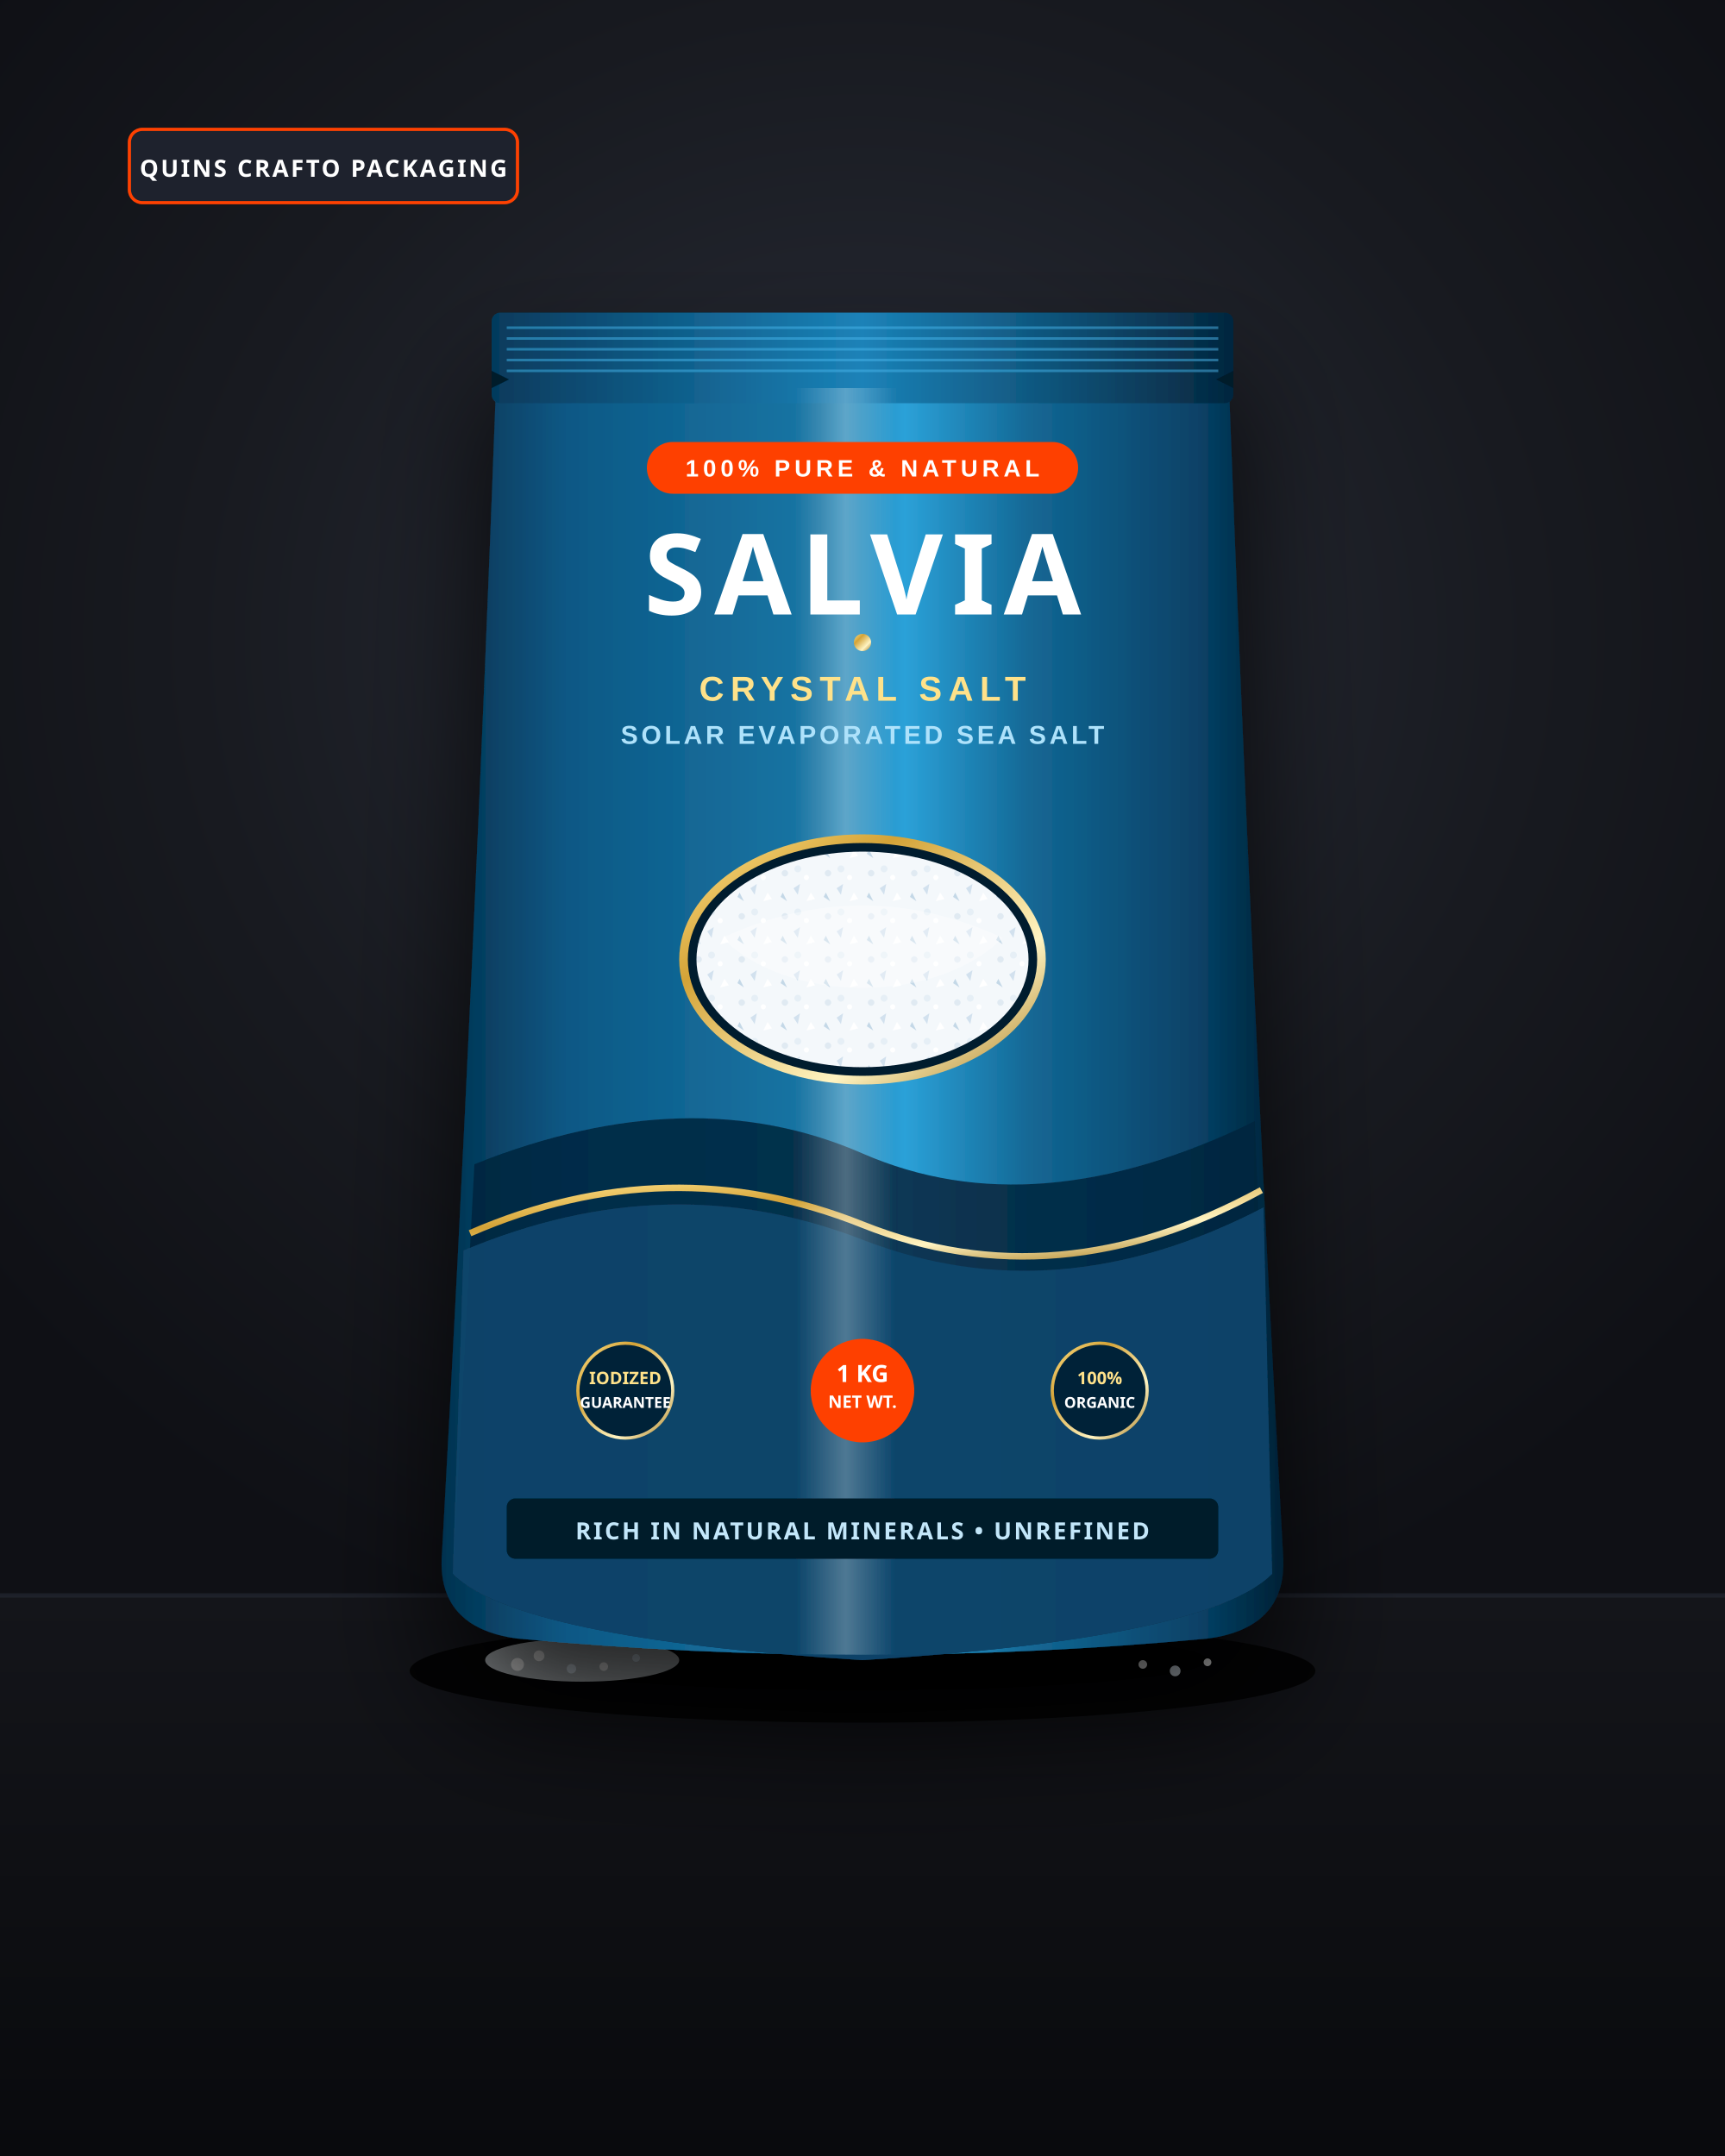
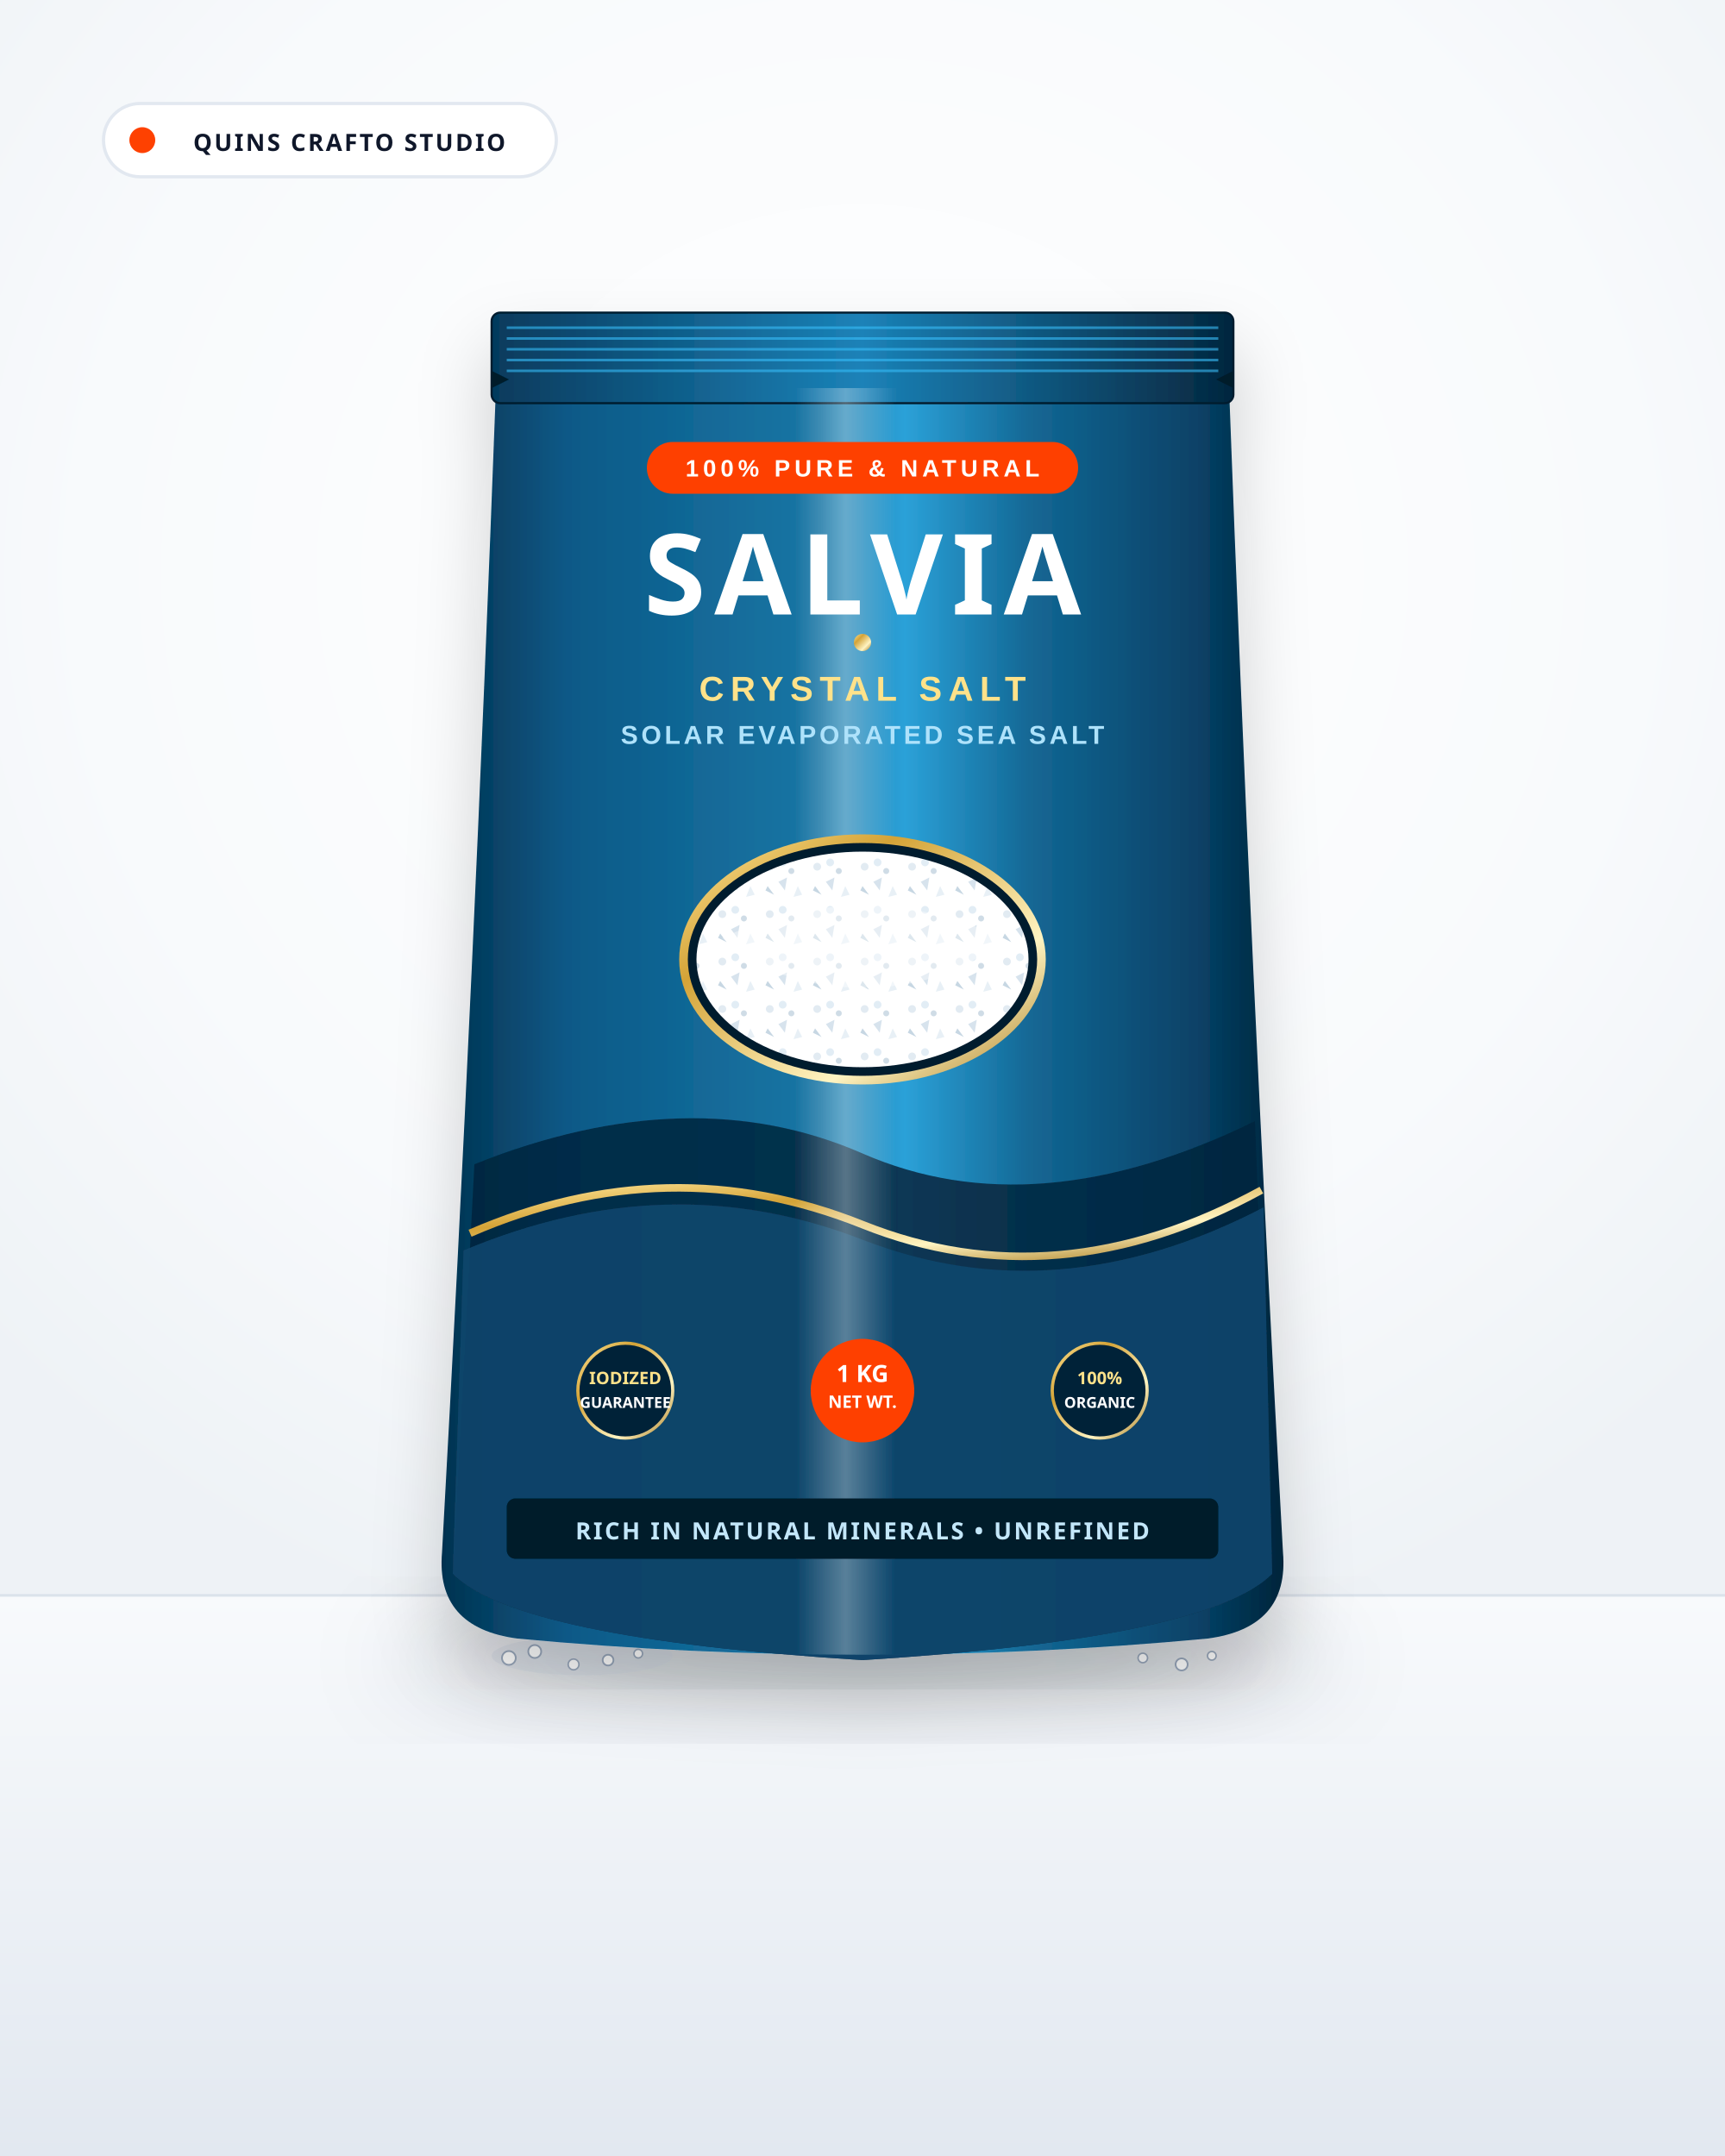
<svg xmlns="http://www.w3.org/2000/svg" viewBox="0 0 800 1000" width="800" height="1000">
  <defs>
-     <radialGradient id="bgGlow" cx="50%" cy="40%" r="65%">
-       <stop offset="0%" stop-color="#2a2e39" />
-       <stop offset="60%" stop-color="#181a20" />
-       <stop offset="100%" stop-color="#0f1015" />
+     <radialGradient id="studioWhiteBg" cx="50%" cy="36%" r="70%">
+       <stop offset="0%" stop-color="#ffffff" />
+       <stop offset="65%" stop-color="#f8fafc" />
+       <stop offset="100%" stop-color="#eef2f6" />
    </radialGradient>
-     <linearGradient id="floorGrad" x1="0%" y1="0%" x2="0%" y2="100%">
-       <stop offset="0%" stop-color="#14151a" />
-       <stop offset="100%" stop-color="#090a0d" />
+     <linearGradient id="studioFloor" x1="0%" y1="0%" x2="0%" y2="100%">
+       <stop offset="0%" stop-color="#f8fafc" />
+       <stop offset="100%" stop-color="#e2e8f0" />
    </linearGradient>
+     <filter id="softContactShadow" x="-30%" y="-30%" width="160%" height="160%">
+       <feGaussianBlur in="SourceAlpha" stdDeviation="16" />
+       <feOffset dx="0" dy="18" result="offsetblur" />
+       <feComponentTransfer>
+         <feFuncA type="linear" slope="0.18" />
+       </feComponentTransfer>
+       <feMerge>
+         <feMergeNode />
+         <feMergeNode in="SourceGraphic" />
+       </feMerge>
+     </filter>
+     <filter id="floorShadowBlur" x="-30%" y="-30%" width="160%" height="160%">
+       <feGaussianBlur stdDeviation="22" />
+     </filter>
    <linearGradient id="pouchBody" x1="0%" y1="0%" x2="100%" y2="0%">
      <stop offset="0%" stop-color="#04324f" />
-       <stop offset="15%" stop-color="#0b5885" />
+       <stop offset="15%" stop-color="#0a5987" />
      <stop offset="45%" stop-color="#1976a5" />
      <stop offset="55%" stop-color="#2ba1d8" />
      <stop offset="70%" stop-color="#136794" />
      <stop offset="90%" stop-color="#074166" />
-       <stop offset="100%" stop-color="#022135" />
+       <stop offset="100%" stop-color="#03243a" />
    </linearGradient>
    <linearGradient id="pouchSeal" x1="0%" y1="0%" x2="100%" y2="0%">
      <stop offset="0%" stop-color="#063a5c" />
      <stop offset="50%" stop-color="#1b82b8" />
      <stop offset="100%" stop-color="#04263e" />
    </linearGradient>
    <linearGradient id="goldFoil" x1="0%" y1="0%" x2="100%" y2="100%">
-       <stop offset="0%" stop-color="#ffe28a" />
+       <stop offset="0%" stop-color="#ffe699" />
      <stop offset="30%" stop-color="#d4a337" />
      <stop offset="70%" stop-color="#fff4c2" />
      <stop offset="100%" stop-color="#a6781b" />
    </linearGradient>
-     <pattern id="saltCrystals" width="20" height="20" patternUnits="userSpaceOnUse">
-       <rect width="20" height="20" fill="#f4f8fb" />
-       <circle cx="4" cy="5" r="1.5" fill="#e0eaf2" />
-       <circle cx="14" cy="7" r="1.2" fill="#ffffff" />
-       <polygon points="8,12 11,10 10,15" fill="#d2e1ee" />
-       <polygon points="16,14 18,17 14,18" fill="#ffffff" />
-       <polygon points="2,16 5,18 3,14" fill="#c4d8e7" />
-       <circle cx="10" cy="3" r="1.6" fill="#e6eff6" />
+     <pattern id="saltCrystals" width="22" height="22" patternUnits="userSpaceOnUse">
+       <rect width="22" height="22" fill="#ffffff" />
+       <circle cx="5" cy="6" r="1.8" fill="#e2ebf2" />
+       <circle cx="15" cy="8" r="1.4" fill="#cfdce6" />
+       <polygon points="9,13 13,11 12,17" fill="#d7e3ed" />
+       <polygon points="18,15 20,19 16,20" fill="#e8f0f6" />
+       <polygon points="3,17 7,19 4,15" fill="#c7d7e3" />
+       <circle cx="11" cy="4" r="1.8" fill="#e2edf5" />
    </pattern>
-     <filter id="pouchShadow" x="-20%" y="-10%" width="140%" height="130%">
-       <feDropShadow dx="0" dy="35" stdDeviation="28" flood-color="#000000" flood-opacity="0.8" />
-     </filter>
    <linearGradient id="metallicSheen" x1="0%" y1="0%" x2="100%" y2="0%">
      <stop offset="0%" stop-color="#ffffff" stop-opacity="0" />
      <stop offset="42%" stop-color="#ffffff" stop-opacity="0" />
-       <stop offset="48%" stop-color="#ffffff" stop-opacity="0.28" />
+       <stop offset="48%" stop-color="#ffffff" stop-opacity="0.32" />
      <stop offset="54%" stop-color="#ffffff" stop-opacity="0" />
      <stop offset="100%" stop-color="#ffffff" stop-opacity="0" />
    </linearGradient>
  </defs>
-   <rect width="800" height="740" fill="url(#bgGlow)" />
-   <rect y="740" width="800" height="260" fill="url(#floorGrad)" />
-   <line x1="0" y1="740" x2="800" y2="740" stroke="#252936" stroke-width="2" opacity="0.6" />
-   <ellipse cx="400" cy="775" rx="210" ry="24" fill="#000000" opacity="0.85" />
-   <ellipse cx="400" cy="770" rx="160" ry="14" fill="#000000" opacity="0.95" />
-   <g opacity="0.9">
-     <ellipse cx="270" cy="770" rx="45" ry="10" fill="#eef5fa" opacity="0.75" />
-     <circle cx="250" cy="768" r="2.5" fill="#ffffff" />
-     <circle cx="280" cy="773" r="2" fill="#ffffff" />
-     <circle cx="295" cy="769" r="1.8" fill="#d9e6f2" />
-     <circle cx="240" cy="772" r="3" fill="#ffffff" />
-     <circle cx="265" cy="774" r="2.2" fill="#e2edf7" />
-     <circle cx="530" cy="772" r="2" fill="#ffffff" />
-     <circle cx="545" cy="775" r="2.5" fill="#e2edf7" />
-     <circle cx="560" cy="771" r="1.8" fill="#ffffff" />
+   <rect width="800" height="740" fill="url(#studioWhiteBg)" />
+   <rect y="740" width="800" height="260" fill="url(#studioFloor)" />
+   <line x1="0" y1="740" x2="800" y2="740" stroke="#cbd5e1" stroke-width="1.2" opacity="0.6" />
+   <ellipse cx="400" cy="770" rx="220" ry="24" fill="#0f172a" opacity="0.14" filter="url(#floorShadowBlur)" />
+   <ellipse cx="400" cy="764" rx="170" ry="12" fill="#0f172a" opacity="0.22" filter="url(#floorShadowBlur)" />
+   <g opacity="0.95">
+     <ellipse cx="270" cy="768" rx="42" ry="9" fill="#cbd5e1" opacity="0.45" />
+     <circle cx="248" cy="766" r="3" fill="#ffffff" stroke="#94a3b8" stroke-width="0.8" />
+     <circle cx="282" cy="770" r="2.5" fill="#ffffff" stroke="#94a3b8" stroke-width="0.8" />
+     <circle cx="296" cy="767" r="2" fill="#ffffff" stroke="#94a3b8" stroke-width="0.7" />
+     <circle cx="236" cy="769" r="3.2" fill="#ffffff" stroke="#94a3b8" stroke-width="0.8" />
+     <circle cx="266" cy="772" r="2.5" fill="#ffffff" stroke="#94a3b8" stroke-width="0.7" />
+     <circle cx="530" cy="769" r="2.2" fill="#ffffff" stroke="#94a3b8" stroke-width="0.7" />
+     <circle cx="548" cy="772" r="2.8" fill="#ffffff" stroke="#94a3b8" stroke-width="0.8" />
+     <circle cx="562" cy="768" r="2" fill="#ffffff" stroke="#94a3b8" stroke-width="0.7" />
  </g>
-   <g filter="url(#pouchShadow)">
+   <g filter="url(#softContactShadow)">
    <path d="M 230 180               Q 220 450 205 720               Q 202 755 240 760               Q 400 775 560 760               Q 598 755 595 720               Q 580 450 570 180               Z" fill="url(#pouchBody)" />
-     <rect x="228" y="145" width="344" height="42" rx="4" fill="url(#pouchSeal)" />
-     <line x1="235" y1="152" x2="565" y2="152" stroke="#45b6ec" stroke-width="1.2" opacity="0.5" />
-     <line x1="235" y1="157" x2="565" y2="157" stroke="#45b6ec" stroke-width="1.2" opacity="0.5" />
-     <line x1="235" y1="162" x2="565" y2="162" stroke="#45b6ec" stroke-width="1.2" opacity="0.5" />
-     <line x1="235" y1="167" x2="565" y2="167" stroke="#45b6ec" stroke-width="1.2" opacity="0.5" />
-     <line x1="235" y1="172" x2="565" y2="172" stroke="#45b6ec" stroke-width="1.2" opacity="0.5" />
+     <rect x="228" y="145" width="344" height="42" rx="4" fill="url(#pouchSeal)" stroke="#021d2f" stroke-width="1" />
+     <line x1="235" y1="152" x2="565" y2="152" stroke="#38bdf8" stroke-width="1.2" opacity="0.6" />
+     <line x1="235" y1="157" x2="565" y2="157" stroke="#38bdf8" stroke-width="1.2" opacity="0.6" />
+     <line x1="235" y1="162" x2="565" y2="162" stroke="#38bdf8" stroke-width="1.2" opacity="0.6" />
+     <line x1="235" y1="167" x2="565" y2="167" stroke="#38bdf8" stroke-width="1.2" opacity="0.6" />
+     <line x1="235" y1="172" x2="565" y2="172" stroke="#38bdf8" stroke-width="1.2" opacity="0.6" />
    <polygon points="228,172 236,176 228,180" fill="#021a2b" />
    <polygon points="572,172 564,176 572,180" fill="#021a2b" />
    <path d="M 220 540 Q 320 500 400 535 T 582 520 L 590 730 Q 560 760 400 770 Q 240 760 210 730 Z" fill="#03253d" opacity="0.85" />
    <path d="M 215 580 Q 310 540 400 575 T 586 560 L 590 730 Q 560 760 400 770 Q 240 760 210 730 Z" fill="#0a466d" opacity="0.9" />
-     <path d="M 218 572 Q 310 532 400 568 T 585 552" fill="none" stroke="url(#goldFoil)" stroke-width="3" />
+     <path d="M 218 572 Q 310 532 400 568 T 585 552" fill="none" stroke="url(#goldFoil)" stroke-width="3.5" />
    <path d="M 230 180 Q 220 450 205 720 Q 202 755 240 760 Q 400 775 560 760 Q 598 755 595 720 Q 580 450 570 180 Z" fill="url(#metallicSheen)" />
    <rect x="300" y="205" width="200" height="24" rx="12" fill="#fe4101" />
    <text x="400" y="221" font-family="'Helvetica Neue', Arial, sans-serif" font-size="11" font-weight="800" letter-spacing="2" fill="#ffffff" text-anchor="middle">
      100% PURE &amp; NATURAL
    </text>
    <text x="400" y="285" font-family="'Montserrat', 'Arial Black', sans-serif" font-size="52" font-weight="900" letter-spacing="4" fill="#ffffff" text-anchor="middle">
      SALVIA
    </text>
    <line x1="330" y1="298" x2="470" y2="298" stroke="url(#goldFoil)" stroke-width="3" stroke-linecap="round" />
    <circle cx="400" cy="298" r="4" fill="url(#goldFoil)" />
    <text x="400" y="325" font-family="'Helvetica Neue', Arial, sans-serif" font-size="16" font-weight="700" letter-spacing="3" fill="#ffe28a" text-anchor="middle">
      CRYSTAL SALT
    </text>
    <text x="400" y="345" font-family="'Helvetica Neue', Arial, sans-serif" font-size="12" font-weight="600" letter-spacing="1.5" fill="#aee2fb" text-anchor="middle">
      SOLAR EVAPORATED SEA SALT
    </text>
    <g>
      <ellipse cx="400" cy="445" rx="85" ry="58" fill="url(#goldFoil)" />
      <ellipse cx="400" cy="445" rx="81" ry="54" fill="#011b2d" />
      <ellipse cx="400" cy="445" rx="77" ry="50" fill="url(#saltCrystals)" />
-       <path d="M 335 435 Q 400 405 465 435 A 77 50 0 0 1 335 435 Z" fill="#ffffff" opacity="0.35" />
+       <path d="M 335 435 Q 400 405 465 435 A 77 50 0 0 1 335 435 Z" fill="#ffffff" opacity="0.4" />
    </g>
    <g transform="translate(250, 615)">
      <circle cx="40" cy="30" r="22" fill="#032238" stroke="url(#goldFoil)" stroke-width="1.5" />
      <text x="40" y="27" font-family="sans-serif" font-size="8" font-weight="800" fill="#ffe28a" text-anchor="middle">IODIZED</text>
      <text x="40" y="38" font-family="sans-serif" font-size="7" font-weight="600" fill="#ffffff" text-anchor="middle">GUARANTEE</text>
      <circle cx="150" cy="30" r="24" fill="#fe4101" />
      <text x="150" y="26" font-family="sans-serif" font-size="11" font-weight="900" fill="#ffffff" text-anchor="middle">1 KG</text>
      <text x="150" y="38" font-family="sans-serif" font-size="8" font-weight="700" fill="#ffffff" text-anchor="middle">NET WT.</text>
      <circle cx="260" cy="30" r="22" fill="#032238" stroke="url(#goldFoil)" stroke-width="1.5" />
      <text x="260" y="27" font-family="sans-serif" font-size="8" font-weight="800" fill="#ffe28a" text-anchor="middle">100%</text>
      <text x="260" y="38" font-family="sans-serif" font-size="7" font-weight="600" fill="#ffffff" text-anchor="middle">ORGANIC</text>
    </g>
    <rect x="235" y="695" width="330" height="28" rx="4" fill="#011b2b" />
    <text x="400" y="714" font-family="sans-serif" font-size="11" font-weight="700" letter-spacing="1" fill="#c3e7fa" text-anchor="middle">
      RICH IN NATURAL MINERALS • UNREFINED
    </text>
  </g>
-   <g transform="translate(60, 60)">
-     <rect width="180" height="34" rx="6" fill="#1e222d" stroke="#fe4101" stroke-width="1.5" />
-     <text x="90" y="22" font-family="sans-serif" font-size="11" font-weight="800" fill="#ffffff" text-anchor="middle" letter-spacing="1">
-       QUINS CRAFTO PACKAGING
+   <g transform="translate(48, 48)">
+     <rect width="210" height="34" rx="17" fill="#ffffff" stroke="#e2e8f0" stroke-width="1.5" />
+     <circle cx="18" cy="17" r="6" fill="#fe4101" />
+     <text x="114" y="22" font-family="sans-serif" font-size="11" font-weight="800" fill="#0f172a" text-anchor="middle" letter-spacing="1">
+       QUINS CRAFTO STUDIO
    </text>
  </g>
</svg>
